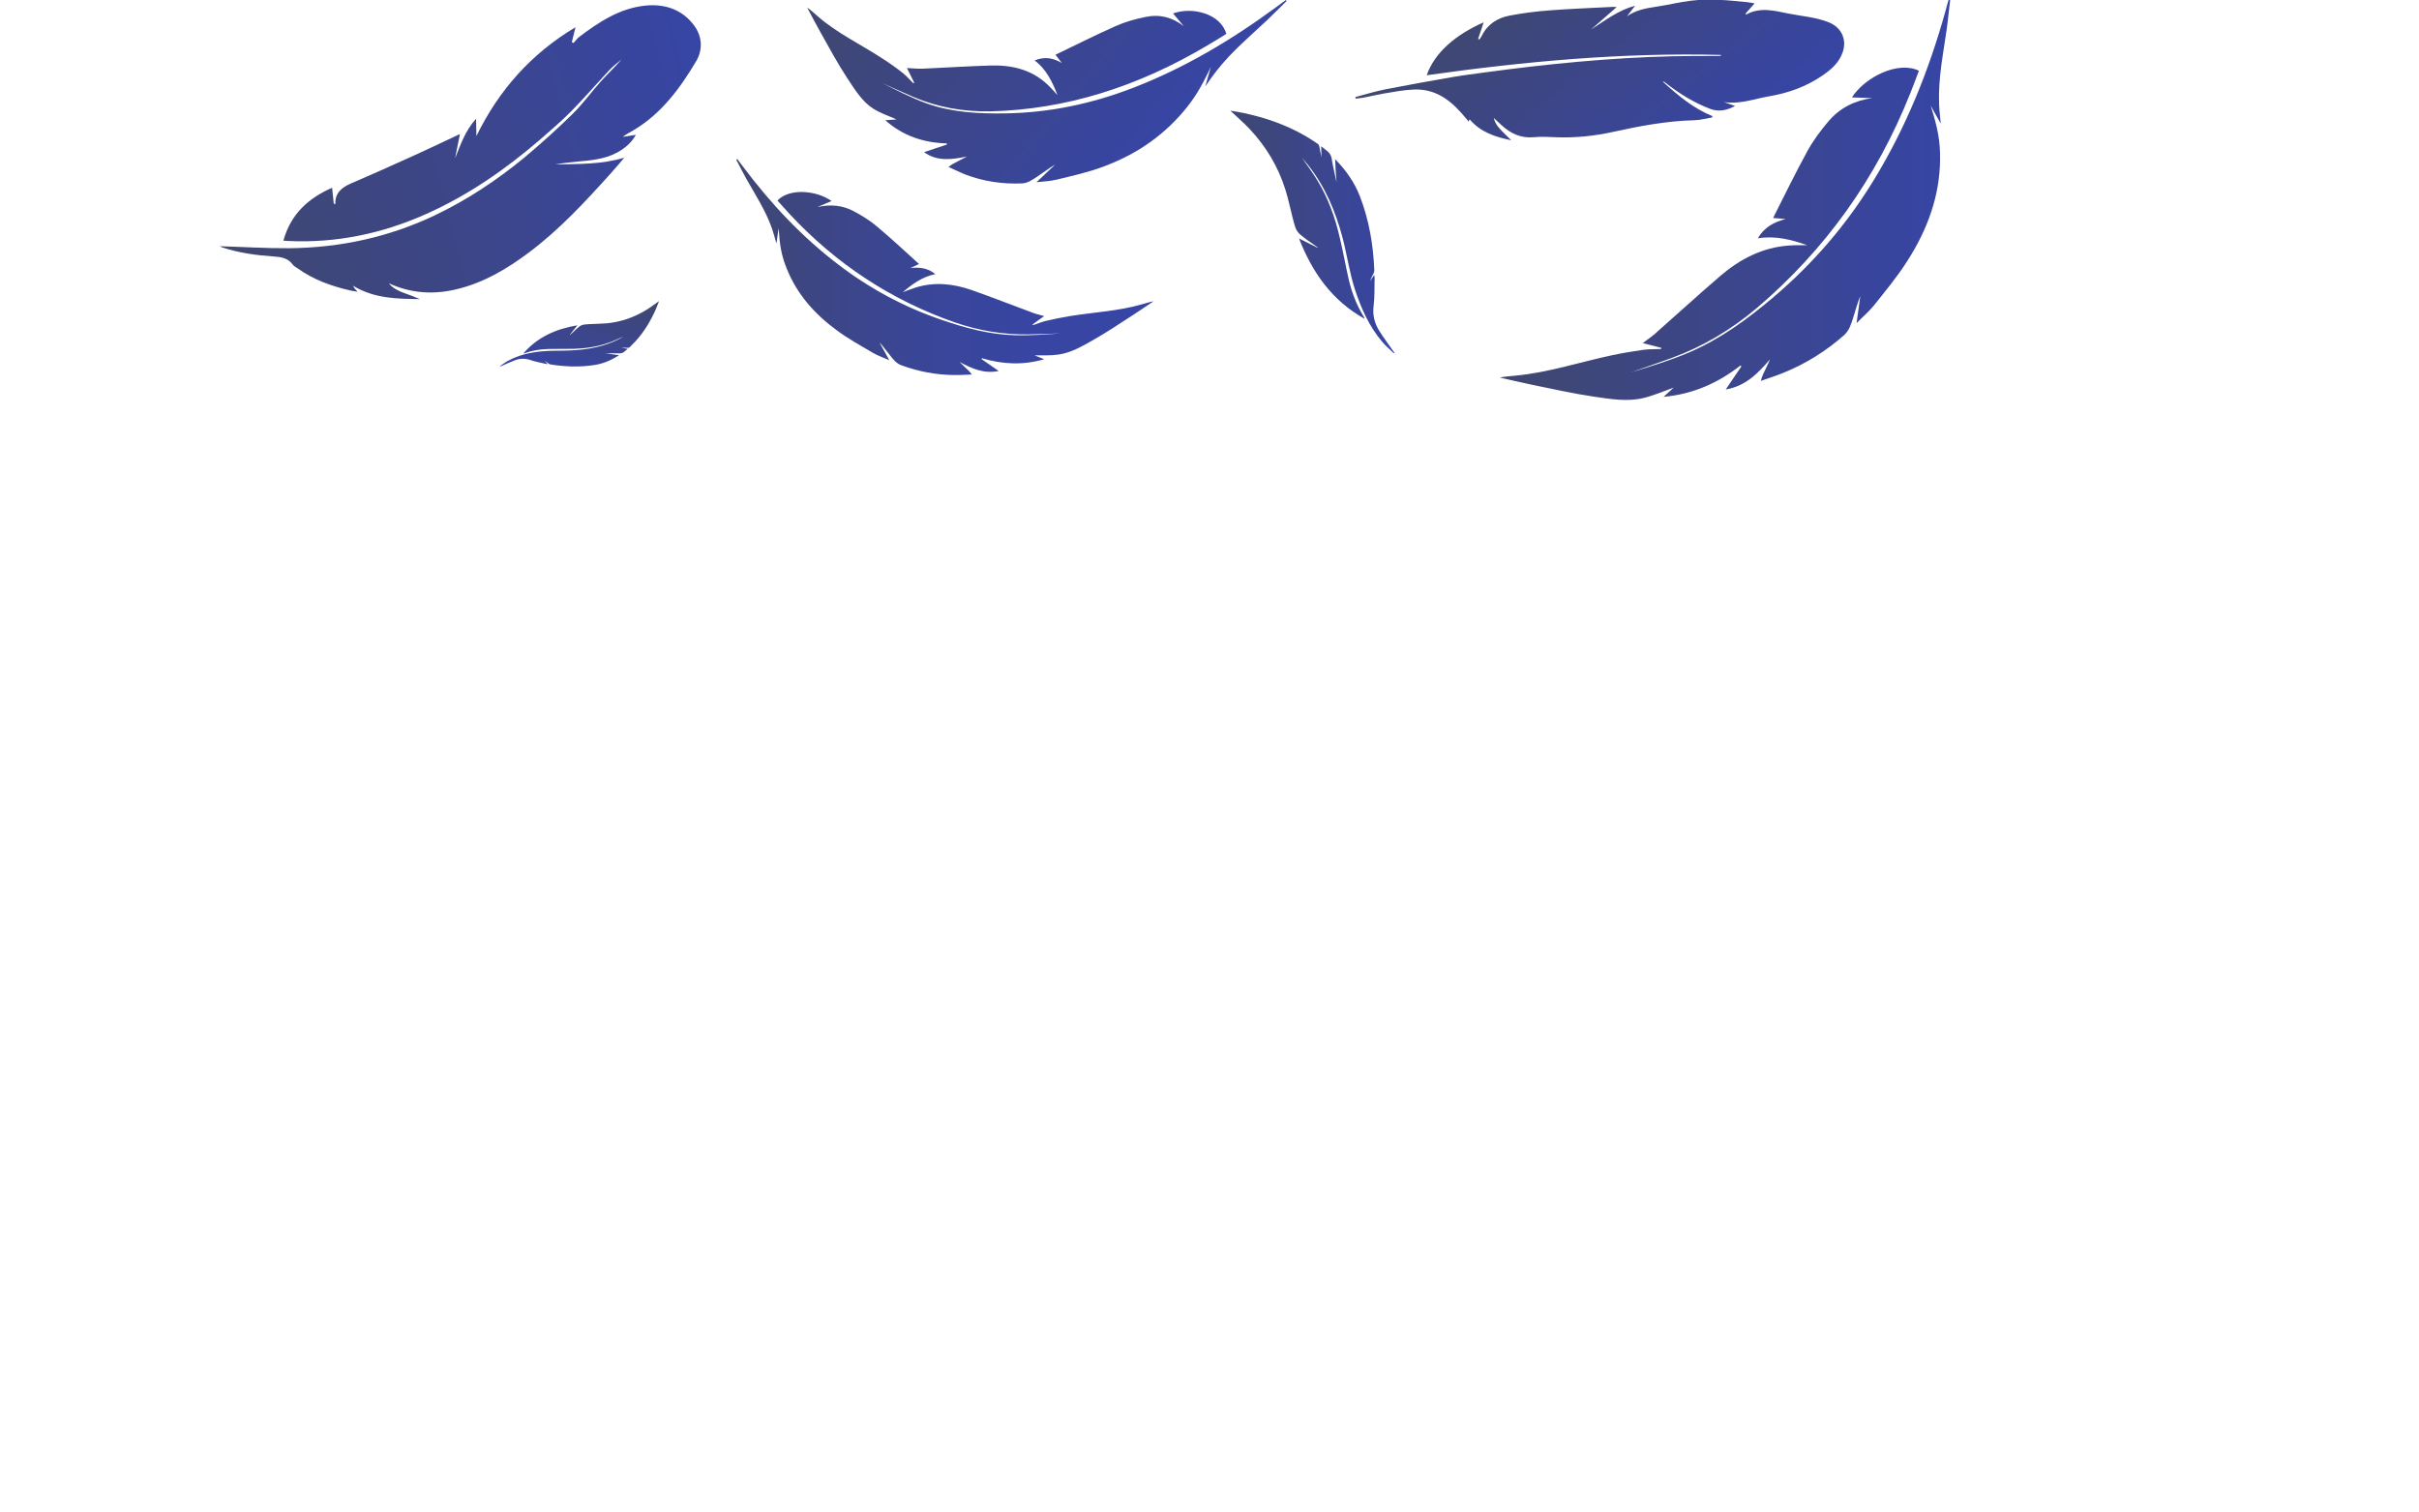
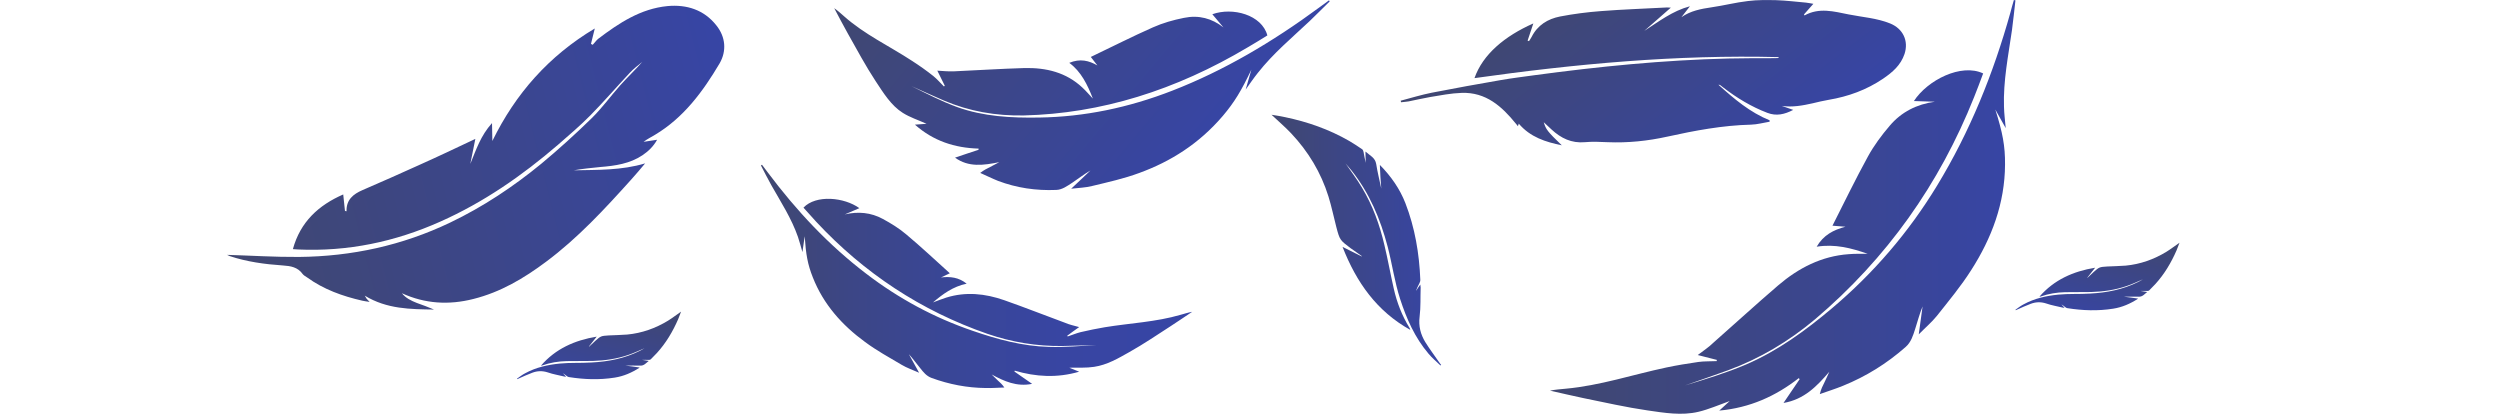
- <svg xmlns="http://www.w3.org/2000/svg" version="1.1" id="Layer_1" x="0px" y="0px" viewBox="0 0 1440 900" style="enable-background:new 0 0 1440 900;" xml:space="preserve">
+ <svg xmlns="http://www.w3.org/2000/svg" version="1.1" id="Layer_1" x="0px" y="0px" viewBox="0 0 1440 238.3" style="enable-background:new 0 0 1440 238.3;" xml:space="preserve">
  <style type="text/css">
	.st0{fill:url(#SVGID_1_);}
	.st1{fill:url(#SVGID_2_);}
	.st2{fill:url(#SVGID_3_);}
	.st3{fill:url(#SVGID_4_);}
	.st4{fill:url(#SVGID_5_);}
	.st5{fill:url(#SVGID_6_);}
	.st6{fill:url(#SVGID_7_);}
+ 	.st7{fill:url(#SVGID_8_);}
</style>
  <g id="Layer_2">
</g>
-   <linearGradient id="SVGID_1_" gradientUnits="userSpaceOnUse" x1="120.348" y1="105.608" x2="427.927" y2="105.608" gradientTransform="matrix(0.9692 -0.2462 0.2462 0.9692 -13.9648 65.5844)">
+   <linearGradient id="SVGID_1_" gradientUnits="userSpaceOnUse" x1="120.348" y1="105.808" x2="427.927" y2="105.808" gradientTransform="matrix(0.9692 -0.2462 0.2462 0.9692 -14.014 65.5905)">
    <stop offset="0" style="stop-color:#404770" />
    <stop offset="1" style="stop-color:#3745A5" />
  </linearGradient>
-   <path class="st0" d="M130.8,146.6c13.7,0.4,27.5,1.3,41.4,1.2c30.4-0.3,59.5-6.6,87.1-19.8c19-9.1,36.3-20.6,52.5-33.9  c10-8.3,19.7-17.1,29.1-26.3c5.9-5.8,10.8-12.6,16.3-18.8c4.1-4.6,8.7-8.9,12.8-13.6c-2.5,2.1-5.1,4-7.3,6.4  c-7.6,8.1-14.8,16.5-22.6,24.4c-5.9,6-12.3,11.4-18.7,17c-20.7,17.8-42.9,33.2-67.9,44.3c-26,11.6-53.2,17.3-81.8,16  c-0.8,0-1.8-0.1-3-0.2c4.3-15.7,14.8-25.3,29-31.5c0.3,3.2,0.7,6.4,1,9.5c0.3,0.1,0.5,0.1,0.9,0.2c-0.2-6.7,3.9-9.9,9.2-12.2  c10.8-4.7,21.6-9.4,32.3-14.3c11-4.9,21.9-10.1,32.7-15.2c-0.9,4.5-1.9,9.5-2.9,14.4c3.3-8,5.9-16.2,12.5-23.5  c0.1,4,0.1,7.1,0.2,10.3c13.3-27.2,32.5-49,59-64.8c-0.8,3.3-1.5,6.1-2.2,8.9c0.4,0.2,0.7,0.3,1,0.5c1.1-1.1,1.9-2.4,3.1-3.4  c12-9.1,24.5-17.4,40-18.9c11-1,21,2.1,28.1,11.1c5.4,6.7,6,14.8,1.9,21.9c-9.6,16.2-20.7,31.3-37.3,41.2c-2.1,1.3-4.3,2.3-6.5,4  c2.5-0.4,5-0.8,7.8-1.2c-2.1,3.8-5,6.6-8.4,8.9c-7.3,4.9-15.7,6.1-24.3,6.8c-5.1,0.5-10.2,1-15.3,1.9c13.7-0.3,27.5,0.1,41.1-4  c-2.6,3.1-5.2,6.2-8,9.3c-15.2,16.9-30.7,33.7-49.1,47.4c-12.7,9.5-26.2,17.5-41.8,21.4c-14.1,3.6-27.9,2.8-41.2-3.3  c2.2,2.8,5.3,4.3,8.6,5.6c3.3,1.2,6.7,2.4,9.9,3.8c-13.5-0.2-27.1-0.2-39.9-8c0.6,0.9,0.8,1.4,1.1,1.8c0.4,0.5,0.8,0.9,1.7,1.8  c-1.8-0.3-3-0.4-4.2-0.7c-11.4-2.6-22.3-6.5-31.8-13.4c-0.9-0.6-2-1.2-2.6-2c-2.8-3.9-6.8-4.6-11.4-4.9c-10.4-0.7-20.7-2.1-30.6-5.4  C131.8,147.1,131.1,146.8,130.8,146.6z" />
-   <linearGradient id="SVGID_2_" gradientUnits="userSpaceOnUse" x1="438.3" y1="159.01" x2="686.7" y2="159.01">
+   <path class="st0" d="M130.8,146.8c13.7,0.4,27.5,1.3,41.4,1.2c30.4-0.3,59.5-6.6,87.1-19.8c19-9.1,36.3-20.6,52.5-33.9  c10-8.3,19.7-17.1,29.1-26.3c5.9-5.8,10.8-12.6,16.3-18.8c4.1-4.6,8.7-8.9,12.8-13.6c-2.5,2.1-5.1,4-7.3,6.4  c-7.6,8.1-14.8,16.5-22.6,24.4c-5.9,6-12.3,11.4-18.7,17c-20.7,17.8-42.9,33.2-67.9,44.3c-26,11.6-53.2,17.3-81.8,16  c-0.8,0-1.8-0.1-3-0.2c4.3-15.7,14.8-25.3,29-31.5c0.3,3.2,0.7,6.4,1,9.5c0.3,0.1,0.5,0.1,0.9,0.2c-0.2-6.7,3.9-9.9,9.2-12.2  c10.8-4.7,21.6-9.4,32.3-14.3c11-4.9,21.9-10.1,32.7-15.2c-0.9,4.5-1.9,9.5-2.9,14.4c3.3-8,5.9-16.2,12.5-23.5  c0.1,4,0.1,7.1,0.2,10.3c13.3-27.2,32.5-49,59-64.8c-0.8,3.3-1.5,6.1-2.2,8.9c0.4,0.2,0.7,0.3,1,0.5c1.1-1.1,1.9-2.4,3.1-3.4  c12-9.1,24.5-17.4,40-18.9c11-1,21,2.1,28.1,11.1c5.4,6.7,6,14.8,1.9,21.9c-9.6,16.2-20.7,31.3-37.3,41.2c-2.1,1.3-4.3,2.3-6.5,4  c2.5-0.4,5-0.8,7.8-1.2c-2.1,3.8-5,6.6-8.4,8.9c-7.3,4.9-15.7,6.1-24.3,6.8c-5.1,0.5-10.2,1-15.3,1.9c13.7-0.3,27.5,0.1,41.1-4  c-2.6,3.1-5.2,6.2-8,9.3c-15.2,16.9-30.7,33.7-49.1,47.4c-12.7,9.5-26.2,17.5-41.8,21.4c-14.1,3.6-27.9,2.8-41.2-3.3  c2.2,2.8,5.3,4.3,8.6,5.6c3.3,1.2,6.7,2.4,9.9,3.8c-13.5-0.2-27.1-0.2-39.9-8c0.6,0.9,0.8,1.4,1.1,1.8c0.4,0.5,0.8,0.9,1.7,1.8  c-1.8-0.3-3-0.4-4.2-0.7c-11.4-2.6-22.3-6.5-31.8-13.4c-0.9-0.6-2-1.2-2.6-2c-2.8-3.9-6.8-4.6-11.4-4.9c-10.4-0.7-20.7-2.1-30.6-5.4  C131.8,147.3,131.1,147,130.8,146.8z" />
+   <linearGradient id="SVGID_2_" gradientUnits="userSpaceOnUse" x1="438.3" y1="159.21" x2="686.7" y2="159.21">
    <stop offset="0" style="stop-color:#404770" />
    <stop offset="0.207" style="stop-color:#3C4686" />
    <stop offset="0.442" style="stop-color:#394697" />
    <stop offset="0.696" style="stop-color:#3845A2" />
    <stop offset="1" style="stop-color:#3745A5" />
  </linearGradient>
-   <path class="st1" d="M621.6,188.2c-2.4,1.7-4.7,3.3-6.9,5c0.1,0.1,0.2,0.3,0.3,0.4c2.5-0.8,5-1.9,7.5-2.5c4.6-1.1,9.2-2,13.8-2.8  c14.6-2.4,29.5-3,43.8-7.2c2.2-0.6,4.3-1.3,6.6-1.7c-4.1,2.7-8.1,5.5-12.3,8.2c-7.9,5.1-15.7,10.4-23.9,15  c-6.4,3.6-12.8,7.4-20.3,8.5c-4.5,0.7-9.2,0.4-14.3,0.5c2,0.8,3.6,1.4,5.7,2.3c-12.7,3.7-24.9,3-37.1-0.6c-0.1,0.2-0.1,0.3-0.2,0.5  c3.3,2.3,6.6,4.6,10.2,7.1c-8.9,1.8-16.1-1.5-23.3-5.4c1.2,1.2,2.4,2.4,3.6,3.5c1.2,1.1,2.5,2.2,3.7,4c-3.6,0.1-7.1,0.4-10.7,0.3  c-10.7-0.1-21.1-2.1-31.2-5.8c-3-1.1-4.8-3.4-6.6-5.7c-2.2-2.6-4.1-5.4-6.5-8c1.9,3.4,3.8,6.8,5.9,10.7c-3.6-1.6-7.1-2.8-10.1-4.6  c-7.1-4.2-14.4-8.2-21-13.1c-13.3-9.7-24-21.7-30.1-37.2c-3-7.5-4-13.3-4.7-23.7c-0.4,2.9-0.8,5.8-1.3,9.1c-0.9-3.2-1.7-6.1-2.6-8.8  c-3.7-10.6-9.8-20-15.3-29.7c-2.1-3.7-4-7.6-6-11.4c0.2-0.1,0.4-0.2,0.6-0.4c1.1,1.5,2.3,3,3.4,4.5c16.4,21.9,34.9,41.7,56.7,58.3  c18.7,14.3,39.1,25.3,61.4,32.9c14.2,4.9,28.6,8.8,43.7,9.2c9.2,0.3,18.4-0.5,27.5-1.1c-6.5,0.2-13.1,0.5-19.6,0.6  c-14.8,0.2-29.2-2.2-43.2-7c-38.3-13.3-71.1-35-98.7-64.6c-2.5-2.7-4.9-5.4-7.3-8.1c7.2-7.6,23.5-6,32.2,0.3  c-2.9,1.2-5.6,2.4-8.4,3.6c7.7-1.8,15.1-1.1,21.9,2.6c4.8,2.6,9.5,5.5,13.6,9c8.6,7.2,16.8,14.9,25,22.3c-1.7,0.8-3.4,1.6-5.1,2.4  c5.3-0.6,10.2-0.1,14.8,3.6c-7.8,1.6-13.8,6-19.4,10.8c2.5-0.9,5.1-2,7.7-2.8c11.3-3.5,22.4-2.3,33.3,1.5c11.7,4.1,23.3,8.7,35,13  C615.9,186.8,618.7,187.4,621.6,188.2z" />
-   <linearGradient id="SVGID_3_" gradientUnits="userSpaceOnUse" x1="732.4" y1="138.1" x2="830.1" y2="138.1">
+   <path class="st1" d="M621.6,188.4c-2.4,1.7-4.7,3.3-6.9,5c0.1,0.1,0.2,0.3,0.3,0.4c2.5-0.8,5-1.9,7.5-2.5c4.6-1.1,9.2-2,13.8-2.8  c14.6-2.4,29.5-3,43.8-7.2c2.2-0.6,4.3-1.3,6.6-1.7c-4.1,2.7-8.1,5.5-12.3,8.2c-7.9,5.1-15.7,10.4-23.9,15  c-6.4,3.6-12.8,7.4-20.3,8.5c-4.5,0.7-9.2,0.4-14.3,0.5c2,0.8,3.6,1.4,5.7,2.3c-12.7,3.7-24.9,3-37.1-0.6c-0.1,0.2-0.1,0.3-0.2,0.5  c3.3,2.3,6.6,4.6,10.2,7.1c-8.9,1.8-16.1-1.5-23.3-5.4c1.2,1.2,2.4,2.4,3.6,3.5c1.2,1.1,2.5,2.2,3.7,4c-3.6,0.1-7.1,0.4-10.7,0.3  c-10.7-0.1-21.1-2.1-31.2-5.8c-3-1.1-4.8-3.4-6.6-5.7c-2.2-2.6-4.1-5.4-6.5-8c1.9,3.4,3.8,6.8,5.9,10.7c-3.6-1.6-7.1-2.8-10.1-4.6  c-7.1-4.2-14.4-8.2-21-13.1c-13.3-9.7-24-21.7-30.1-37.2c-3-7.5-4-13.3-4.7-23.7c-0.4,2.9-0.8,5.8-1.3,9.1c-0.9-3.2-1.7-6.1-2.6-8.8  c-3.7-10.6-9.8-20-15.3-29.7c-2.1-3.7-4-7.6-6-11.4c0.2-0.1,0.4-0.2,0.6-0.4c1.1,1.5,2.3,3,3.4,4.5c16.4,21.9,34.9,41.7,56.7,58.3  c18.7,14.3,39.1,25.3,61.4,32.9c14.2,4.9,28.6,8.8,43.7,9.2c9.2,0.3,18.4-0.5,27.5-1.1c-6.5,0.2-13.1,0.5-19.6,0.6  c-14.8,0.2-29.2-2.2-43.2-7c-38.3-13.3-71.1-35-98.7-64.6c-2.5-2.7-4.9-5.4-7.3-8.1c7.2-7.6,23.5-6,32.2,0.3  c-2.9,1.2-5.6,2.4-8.4,3.6c7.7-1.8,15.1-1.1,21.9,2.6c4.8,2.6,9.5,5.5,13.6,9c8.6,7.2,16.8,14.9,25,22.3c-1.7,0.8-3.4,1.6-5.1,2.4  c5.3-0.6,10.2-0.1,14.8,3.6c-7.8,1.6-13.8,6-19.4,10.8c2.5-0.9,5.1-2,7.7-2.8c11.3-3.5,22.4-2.3,33.3,1.5c11.7,4.1,23.3,8.7,35,13  C615.9,187,618.7,187.6,621.6,188.4z" />
+   <linearGradient id="SVGID_3_" gradientUnits="userSpaceOnUse" x1="732.4" y1="138.3" x2="830.1" y2="138.3">
    <stop offset="0" style="stop-color:#404770" />
    <stop offset="1" style="stop-color:#3745A5" />
  </linearGradient>
-   <path class="st2" d="M794.8,94.8c6.5,6.6,11.5,13.8,14.7,22c5.5,14.2,8,29,8.6,44.1c0.1,1.5-1.1,3-1.7,4.5c-0.2,0.6-0.6,1.2-0.7,1.9  c0.3-0.5,0.7-1.1,1-1.6c0.4-0.6,0.8-1.1,1.4-2c0.1,0.8,0.2,1.3,0.2,1.7c-0.2,5.6,0.1,11.2-0.6,16.8c-0.7,5.5,0.6,10.3,3.3,14.7  c2.6,4.2,5.6,8.1,8.4,12.2c0.2,0.3,0.5,0.6,0.7,0.9c-0.1,0.1-0.2,0.2-0.4,0.3c-2.3-2.2-4.8-4.3-6.9-6.8c-7.8-9.2-12.6-20-16.3-31.4  c-3.2-9.9-4.6-20.2-7.2-30.2c-4.2-16-10.5-30.9-20.9-44c-1.3-1.6-2.7-3.2-3.4-4c2.8,4.1,6.5,8.9,9.5,14c6.2,10.3,10.2,21.4,12.9,33  c2,8.3,3.5,16.8,5.4,25.1c1.8,8.1,4.8,15.7,9.1,22.7c0.2,0.3,0.4,0.7,0.4,1.1c-19.2-10.7-31-27.3-39-47.8c3.9,1.9,7.4,3.7,11,5.5  c0-0.1,0.1-0.1,0.1-0.2c-1.9-1.4-3.9-2.8-5.8-4.1c-0.2-0.1-0.4-0.3-0.6-0.4c-6.2-4.7-6.3-4.7-8.3-12.3c-1.5-5.8-2.7-11.7-4.5-17.5  c-4.3-13.8-11.6-25.9-21.5-36.4c-3.6-3.8-7.5-7.1-11.3-10.7c2.5,0.4,5.2,0.8,7.9,1.4c12.9,2.7,25.2,7,36.7,13.6  c2.6,1.5,5,3.1,7.5,4.8c0.5,0.3,0.8,1,0.9,1.6c0.4,2.1,0.7,4.2,1.3,6.3c-0.1-2-0.2-4-0.2-6.5c2.6,2.3,5.6,3.5,6.2,7.2  c0.7,4.6,1.9,9.2,2.9,14.1C795.2,104,795,99.5,794.8,94.8z" />
-   <linearGradient id="SVGID_4_" gradientUnits="userSpaceOnUse" x1="892.802" y1="118.965" x2="1160.902" y2="118.965">
+   <path class="st2" d="M794.8,95c6.5,6.6,11.5,13.8,14.7,22c5.5,14.2,8,29,8.6,44.1c0.1,1.5-1.1,3-1.7,4.5c-0.2,0.6-0.6,1.2-0.7,1.9  c0.3-0.5,0.7-1.1,1-1.6c0.4-0.6,0.8-1.1,1.4-2c0.1,0.8,0.2,1.3,0.2,1.7c-0.2,5.6,0.1,11.2-0.6,16.8c-0.7,5.5,0.6,10.3,3.3,14.7  c2.6,4.2,5.6,8.1,8.4,12.2c0.2,0.3,0.5,0.6,0.7,0.9c-0.1,0.1-0.2,0.2-0.4,0.3c-2.3-2.2-4.8-4.3-6.9-6.8c-7.8-9.2-12.6-20-16.3-31.4  c-3.2-9.9-4.6-20.2-7.2-30.2c-4.2-16-10.5-30.9-20.9-44c-1.3-1.6-2.7-3.2-3.4-4c2.8,4.1,6.5,8.9,9.5,14c6.2,10.3,10.2,21.4,12.9,33  c2,8.3,3.5,16.8,5.4,25.1c1.8,8.1,4.8,15.7,9.1,22.7c0.2,0.3,0.4,0.7,0.4,1.1c-19.2-10.7-31-27.3-39-47.8c3.9,1.9,7.4,3.7,11,5.5  c0-0.1,0.1-0.1,0.1-0.2c-1.9-1.4-3.9-2.8-5.8-4.1c-0.2-0.1-0.4-0.3-0.6-0.4c-6.2-4.7-6.3-4.7-8.3-12.3c-1.5-5.8-2.7-11.7-4.5-17.5  c-4.3-13.8-11.6-25.9-21.5-36.4c-3.6-3.8-7.5-7.1-11.3-10.7c2.5,0.4,5.2,0.8,7.9,1.4c12.9,2.7,25.2,7,36.7,13.6  c2.6,1.5,5,3.1,7.5,4.8c0.5,0.3,0.8,1,0.9,1.6c0.4,2.1,0.7,4.2,1.3,6.3c-0.1-2-0.2-4-0.2-6.5c2.6,2.3,5.6,3.5,6.2,7.2  c0.7,4.6,1.9,9.2,2.9,14.1C795.2,104.2,795,99.7,794.8,95z" />
+   <linearGradient id="SVGID_4_" gradientUnits="userSpaceOnUse" x1="892.802" y1="119.165" x2="1160.902" y2="119.165">
    <stop offset="0" style="stop-color:#404770" />
    <stop offset="1" style="stop-color:#3745A5" />
  </linearGradient>
-   <path class="st3" d="M977.9,204.3c3.8,1,7.4,1.9,11,2.8c0,0.2-0.1,0.5-0.1,0.7c-3.5,0.2-7.1,0-10.6,0.5c-6.2,0.9-12.4,1.9-18.5,3.2  c-19.3,4.1-38.1,10.4-57.9,12.2c-3,0.3-6,0.5-9,1.1c6.4,1.4,12.8,3,19.2,4.3c12.3,2.5,24.6,5.3,37,7.1c9.7,1.4,19.6,3.1,29.3,0.8  c5.9-1.4,11.6-3.9,18-6.2c-2.1,1.9-3.8,3.5-6,5.5c17.6-1.6,32.5-8.3,45.8-18.7c0.2,0.2,0.3,0.4,0.5,0.6c-3,4.4-6,8.8-9.3,13.7  c11.9-2,19.3-9.7,26.4-18c-0.9,2-1.8,4.1-2.8,6.1s-2,3.9-2.7,6.8c4.5-1.6,9-3,13.4-4.8c13.3-5.4,25.2-12.8,36-22.3  c3.2-2.8,4.3-6.6,5.5-10.3c1.4-4.3,2.5-8.7,4.3-13.1c-0.7,5.2-1.4,10.3-2.2,16.1c3.7-3.8,7.4-6.9,10.4-10.6  c6.8-8.6,13.9-17.1,19.8-26.4c11.8-18.4,19.4-38.5,19.5-60.8c0.1-10.7-1.4-18.5-5.6-31.7c1.9,3.4,3.8,6.8,6,10.7  c-0.4-4.4-0.9-8.3-1-12.2c-0.5-15,2.5-29.6,4.6-44.3c0.8-5.7,1.3-11.4,2-17.1c-0.3-0.1-0.6-0.1-0.9-0.2c-0.7,2.4-1.4,4.8-2,7.2  c-9.8,35.1-23.3,68.6-42.3,99.8c-16.3,26.8-36.4,50.2-60.4,70.5c-15.3,12.9-31.4,24.7-49.9,32.6c-11.3,4.8-23,8.3-34.8,11.9  c8.2-2.9,16.5-5.7,24.7-8.7c18.5-6.8,35.2-16.8,50.3-29.5c41.2-35,71.5-77.7,91.5-127.9c1.8-4.5,3.5-9,5.2-13.6  c-12.6-6-32,3.8-39.9,15.9c4.1,0.1,8.1,0.3,12.1,0.4c-10.4,1.4-19.3,5.9-26,13.8c-4.7,5.5-9.1,11.4-12.6,17.8  c-7.2,13.1-13.7,26.6-20.4,39.8c2.4,0.2,5,0.4,7.5,0.6c-6.9,1.8-12.7,4.8-16.6,11.5c10.5-1.7,20,0.8,29.4,4.1  c-3.6,0-7.3-0.1-10.9,0.2c-15.7,1.1-29,8-40.7,18c-12.6,10.8-24.8,22-37.3,33C984.3,199.8,981,201.9,977.9,204.3z" />
-   <linearGradient id="SVGID_5_" gradientUnits="userSpaceOnUse" x1="432.934" y1="630.617" x2="661.869" y2="630.617" gradientTransform="matrix(0.6438 0.703 -0.7207 0.8608 721.2214 -920.2744)">
+   <path class="st3" d="M977.9,204.5c3.8,1,7.4,1.9,11,2.8c0,0.2-0.1,0.5-0.1,0.7c-3.5,0.2-7.1,0-10.6,0.5c-6.2,0.9-12.4,1.9-18.5,3.2  c-19.3,4.1-38.1,10.4-57.9,12.2c-3,0.3-6,0.5-9,1.1c6.4,1.4,12.8,3,19.2,4.3c12.3,2.5,24.6,5.3,37,7.1c9.7,1.4,19.6,3.1,29.3,0.8  c5.9-1.4,11.6-3.9,18-6.2c-2.1,1.9-3.8,3.5-6,5.5c17.6-1.6,32.5-8.3,45.8-18.7c0.2,0.2,0.3,0.4,0.5,0.6c-3,4.4-6,8.8-9.3,13.7  c11.9-2,19.3-9.7,26.4-18c-0.9,2-1.8,4.1-2.8,6.1s-2,3.9-2.7,6.8c4.5-1.6,9-3,13.4-4.8c13.3-5.4,25.2-12.8,36-22.3  c3.2-2.8,4.3-6.6,5.5-10.3c1.4-4.3,2.5-8.7,4.3-13.1c-0.7,5.2-1.4,10.3-2.2,16.1c3.7-3.8,7.4-6.9,10.4-10.6  c6.8-8.6,13.9-17.1,19.8-26.4c11.8-18.4,19.4-38.5,19.5-60.8c0.1-10.7-1.4-18.5-5.6-31.7c1.9,3.4,3.8,6.8,6,10.7  c-0.4-4.4-0.9-8.3-1-12.2c-0.5-15,2.5-29.6,4.6-44.3c0.8-5.7,1.3-11.4,2-17.1c-0.3-0.1-0.6-0.1-0.9-0.2c-0.7,2.4-1.4,4.8-2,7.2  c-9.8,35.1-23.3,68.6-42.3,99.8c-16.3,26.8-36.4,50.2-60.4,70.5c-15.3,12.9-31.4,24.7-49.9,32.6c-11.3,4.8-23,8.3-34.8,11.9  c8.2-2.9,16.5-5.7,24.7-8.7c18.5-6.8,35.2-16.8,50.3-29.5c41.2-35,71.5-77.7,91.5-127.9c1.8-4.5,3.5-9,5.2-13.6  c-12.6-6-32,3.8-39.9,15.9c4.1,0.1,8.1,0.3,12.1,0.4c-10.4,1.4-19.3,5.9-26,13.8c-4.7,5.5-9.1,11.4-12.6,17.8  c-7.2,13.1-13.7,26.6-20.4,39.8c2.4,0.2,5,0.4,7.5,0.6c-6.9,1.8-12.7,4.8-16.6,11.5c10.5-1.7,20,0.8,29.4,4.1  c-3.6,0-7.3-0.1-10.9,0.2c-15.7,1.1-29,8-40.7,18c-12.6,10.8-24.8,22-37.3,33C984.3,200,981,202.1,977.9,204.5z" />
+   <linearGradient id="SVGID_5_" gradientUnits="userSpaceOnUse" x1="432.934" y1="630.817" x2="661.869" y2="630.817" gradientTransform="matrix(0.6438 0.703 -0.7207 0.8608 721.3655 -920.2466)">
    <stop offset="0" style="stop-color:#404770" />
    <stop offset="1" style="stop-color:#3745A5" />
  </linearGradient>
-   <path class="st4" d="M539.9,40.5c1.5,3,2.9,5.8,4.3,8.7c-0.2,0.1-0.3,0.3-0.5,0.4c-2-2-3.9-4.2-6.1-6c-3.9-3.1-8-6-12.2-8.7  c-13.1-8.6-27.4-15.2-39.3-25.8c-1.8-1.6-3.6-3.2-5.6-4.6c2.6,4.9,5.2,9.9,7.9,14.7c5.2,9.2,10.2,18.6,16,27.4  c4.5,6.8,8.9,14,15.6,18.2c4.1,2.6,8.8,4.1,13.7,6.3c-2.4,0.2-4.2,0.3-6.7,0.5c10.6,9.4,22.9,13.4,36.7,13.8c0,0.2-0.1,0.5-0.1,0.7  c-4.4,1.4-8.7,2.9-13.5,4.5c7.8,5.7,16.5,4.4,25.5,2.6c-1.8,0.9-3.5,1.9-5.3,2.8s-3.5,1.7-5.7,3.4c3.4,1.5,6.8,3.2,10.3,4.6  c10.6,4,21.8,5.7,33.5,5.2c3.4-0.1,6.4-2.3,9.3-4.2c3.4-2.3,6.8-4.9,10.4-7c-3.5,3.4-7.1,6.7-11.1,10.5c4.4-0.5,8.3-0.6,12.2-1.6  c9.1-2.2,18.2-4.2,27.1-7.5c17.8-6.5,34.3-16.7,48.1-32.9c6.6-7.8,10.6-14.4,16.4-26.6c-1.1,3.7-2.1,7.3-3.3,11.5  c2.5-3.5,4.6-6.6,7-9.6c8.9-11.3,19.6-20.2,29.8-29.8c3.9-3.7,7.7-7.6,11.6-11.4c-0.1-0.2-0.2-0.4-0.4-0.6c-1.9,1.4-3.7,2.7-5.6,4.1  c-27,19.9-55,36.4-84.6,47.9c-25.4,9.9-50.9,15.1-76.5,15.5c-16.4,0.3-32.4-0.6-47.4-6c-9.1-3.3-17.7-7.8-26.4-12.1  c6.3,2.8,12.6,5.7,18.9,8.4c14.4,6.1,29.7,8.8,45.8,8.5C634.1,65.2,677,51.9,718.8,27c3.8-2.2,7.5-4.5,11.2-6.8  C726.8,8.3,710,3.8,698.3,8c2.2,2.6,4.3,5.1,6.4,7.6c-6.6-5.2-14.2-7.3-22.8-5.5c-6,1.2-12.1,2.9-17.9,5.5  c-12,5.3-23.9,11.4-35.7,17c1.2,1.6,2.5,3.3,3.8,4.9c-4.9-2.8-9.9-4.1-16.2-1.5c6.8,5,10.5,12.6,13.6,20.6c-2-2.1-3.9-4.4-6.1-6.4  c-9.3-8.7-20.8-11.5-33.4-11.2c-13.6,0.4-27.2,1.3-40.8,1.9C546.2,41,543.1,40.7,539.9,40.5z" />
-   <linearGradient id="SVGID_6_" gradientUnits="userSpaceOnUse" x1="723.843" y1="455.694" x2="883.608" y2="455.694" gradientTransform="matrix(0.6107 0.7919 -0.7919 0.6107 825.4729 -870.7134)">
+   <path class="st4" d="M539.9,40.7c1.5,3,2.9,5.8,4.3,8.7c-0.2,0.1-0.3,0.3-0.5,0.4c-2-2-3.9-4.2-6.1-6c-3.9-3.1-8-6-12.2-8.7  c-13.1-8.6-27.4-15.2-39.3-25.8c-1.8-1.6-3.6-3.2-5.6-4.6c2.6,4.9,5.2,9.9,7.9,14.7c5.2,9.2,10.2,18.6,16,27.4  c4.5,6.8,8.9,14,15.6,18.2c4.1,2.6,8.8,4.1,13.7,6.3c-2.4,0.2-4.2,0.3-6.7,0.5c10.6,9.4,22.9,13.4,36.7,13.8c0,0.2-0.1,0.5-0.1,0.7  c-4.4,1.4-8.7,2.9-13.5,4.5c7.8,5.7,16.5,4.4,25.5,2.6c-1.8,0.9-3.5,1.9-5.3,2.8s-3.5,1.7-5.7,3.4c3.4,1.5,6.8,3.2,10.3,4.6  c10.6,4,21.8,5.7,33.5,5.2c3.4-0.1,6.4-2.3,9.3-4.2c3.4-2.3,6.8-4.9,10.4-7c-3.5,3.4-7.1,6.7-11.1,10.5c4.4-0.5,8.3-0.6,12.2-1.6  c9.1-2.2,18.2-4.2,27.1-7.5c17.8-6.5,34.3-16.7,48.1-32.9c6.6-7.8,10.6-14.4,16.4-26.6c-1.1,3.7-2.1,7.3-3.3,11.5  c2.5-3.5,4.6-6.6,7-9.6c8.9-11.3,19.6-20.2,29.8-29.8c3.9-3.7,7.7-7.6,11.6-11.4c-0.1-0.2-0.2-0.4-0.4-0.6c-1.9,1.4-3.7,2.7-5.6,4.1  c-27,19.9-55,36.4-84.6,47.9c-25.4,9.9-50.9,15.1-76.5,15.5c-16.4,0.3-32.4-0.6-47.4-6c-9.1-3.3-17.7-7.8-26.4-12.1  c6.3,2.8,12.6,5.7,18.9,8.4c14.4,6.1,29.7,8.8,45.8,8.5c44.4-1.1,87.3-14.4,129.1-39.3c3.8-2.2,7.5-4.5,11.2-6.8  C726.8,8.5,710,4,698.3,8.2c2.2,2.6,4.3,5.1,6.4,7.6c-6.6-5.2-14.2-7.3-22.8-5.5c-6,1.2-12.1,2.9-17.9,5.5  c-12,5.3-23.9,11.4-35.7,17c1.2,1.6,2.5,3.3,3.8,4.9c-4.9-2.8-9.9-4.1-16.2-1.5c6.8,5,10.5,12.6,13.6,20.6c-2-2.1-3.9-4.4-6.1-6.4  c-9.3-8.7-20.8-11.5-33.4-11.2c-13.6,0.4-27.2,1.3-40.8,1.9C546.2,41.2,543.1,40.9,539.9,40.7z" />
+   <linearGradient id="SVGID_6_" gradientUnits="userSpaceOnUse" x1="723.843" y1="455.894" x2="883.608" y2="455.894" gradientTransform="matrix(0.6107 0.7919 -0.7919 0.6107 825.6312 -870.6356)">
    <stop offset="0" style="stop-color:#404770" />
    <stop offset="1" style="stop-color:#3745A5" />
  </linearGradient>
-   <path class="st5" d="M1024.4,32.7c-58.7-1.5-117,3.9-175.1,12.1c4.8-13.7,17.4-24.2,33.9-31.5c-1.1,3.3-2.2,6.6-3.3,9.9  c0.3,0.1,0.5,0.2,0.8,0.3c0.5-0.8,1.1-1.6,1.5-2.4c3.4-6.8,9.3-10.4,16.4-11.8c7.8-1.5,15.6-2.5,23.5-3.1c12.6-1,25.3-1.4,38-2.1  c0.6,0,1.1,0.1,2.3,0.1c-5.4,4.7-10.3,9.1-15.3,13.4c8.4-5.4,16.2-11.5,26.3-14.2c-1.6,2.1-3.3,4.2-4.9,6.3  c5.3-3.7,11.3-4.8,17.4-5.7c7-1,13.9-2.8,20.9-3.6c5.4-0.7,10.9-0.6,16.3-0.5c5.7,0.2,11.4,0.9,17.1,1.4c1.4,0.1,2.8,0.5,4.3,0.7  c-1.9,2.2-3.7,4.2-5.4,6.1c0.1,0.2,0.2,0.4,0.3,0.6c8.4-4.7,16.9-2.3,25.4-0.6c8,1.6,16.2,2.1,23.9,5.2c7.4,3,10.8,10,8.3,17.6  c-2.2,6.5-6.9,10.5-12.3,14.2c-9.6,6.5-20.1,10.3-31.4,12.2c-3.1,0.5-6.2,1.3-9.2,2c-5.8,1.3-11.7,2.4-17.8,1.5  c2.1,0.7,4.2,1.5,6.6,2.3c-5,2.6-9.7,3.7-14.9,1.7c-9.2-3.5-17.6-8.6-25.4-14.6c-0.6-0.5-1.2-0.9-1.8-1.4c-0.1-0.1-0.3-0.1-1-0.2  c9.2,8.3,18.2,15.9,29.5,20.5c0,0.3,0,0.5,0,0.8c-3.6,0.6-7.1,1.6-10.7,1.7c-16.4,0.4-32.3,3.4-48.2,6.9  c-11.3,2.5-22.8,3.7-34.5,3.2c-4.3-0.2-8.7-0.4-13,0c-7.7,0.7-13.8-2.3-19.2-7.3c-1.4-1.3-2.8-2.6-4.5-4.2  c1.2,4.1,2.2,5.4,10.4,13.3c-9.3-1.9-18.2-4.7-24.8-12.5c-0.1,0.3-0.2,0.8-0.5,1.5c-0.4-0.5-0.7-1-1.1-1.4  c-8.1-10-17.3-18.3-31.3-17.8c-6.1,0.2-12.1,1.4-18.2,2.4c-4.1,0.7-8.2,1.7-12.3,2.5c-1.5,0.3-3,0.3-4.4,0.5  c-0.1-0.3-0.1-0.6-0.2-0.9c6-1.6,11.9-3.4,17.9-4.6c13.3-2.6,26.6-5,39.9-7.3c6.4-1.1,12.9-1.9,19.4-2.8c37-5,74.2-8.7,111.5-9.6  c8.9-0.2,17.9-0.2,26.8-0.2c0.8,0,1.6-0.1,2.4-0.1C1024.4,33.2,1024.4,33,1024.4,32.7z" />
-   <linearGradient id="SVGID_7_" gradientUnits="userSpaceOnUse" x1="1275.819" y1="1375.802" x2="1333.079" y2="1375.802" gradientTransform="matrix(-0.2033 0.9791 -0.9791 -0.2033 1957.307 -798.9594)">
+   <path class="st5" d="M1024.4,32.9c-58.7-1.5-117,3.9-175.1,12.1c4.8-13.7,17.4-24.2,33.9-31.5c-1.1,3.3-2.2,6.6-3.3,9.9  c0.3,0.1,0.5,0.2,0.8,0.3c0.5-0.8,1.1-1.6,1.5-2.4c3.4-6.8,9.3-10.4,16.4-11.8c7.8-1.5,15.6-2.5,23.5-3.1c12.6-1,25.3-1.4,38-2.1  c0.6,0,1.1,0.1,2.3,0.1c-5.4,4.7-10.3,9.1-15.3,13.4c8.4-5.4,16.2-11.5,26.3-14.2c-1.6,2.1-3.3,4.2-4.9,6.3  c5.3-3.7,11.3-4.8,17.4-5.7c7-1,13.9-2.8,20.9-3.6c5.4-0.7,10.9-0.6,16.3-0.5c5.7,0.2,11.4,0.9,17.1,1.4c1.4,0.1,2.8,0.5,4.3,0.7  c-1.9,2.2-3.7,4.2-5.4,6.1c0.1,0.2,0.2,0.4,0.3,0.6c8.4-4.7,16.9-2.3,25.4-0.6c8,1.6,16.2,2.1,23.9,5.2c7.4,3,10.8,10,8.3,17.6  c-2.2,6.5-6.9,10.5-12.3,14.2c-9.6,6.5-20.1,10.3-31.4,12.2c-3.1,0.5-6.2,1.3-9.2,2c-5.8,1.3-11.7,2.4-17.8,1.5  c2.1,0.7,4.2,1.5,6.6,2.3c-5,2.6-9.7,3.7-14.9,1.7c-9.2-3.5-17.6-8.6-25.4-14.6c-0.6-0.5-1.2-0.9-1.8-1.4c-0.1-0.1-0.3-0.1-1-0.2  c9.2,8.3,18.2,15.9,29.5,20.5c0,0.3,0,0.5,0,0.8c-3.6,0.6-7.1,1.6-10.7,1.7c-16.4,0.4-32.3,3.4-48.2,6.9  c-11.3,2.5-22.8,3.7-34.5,3.2c-4.3-0.2-8.7-0.4-13,0c-7.7,0.7-13.8-2.3-19.2-7.3c-1.4-1.3-2.8-2.6-4.5-4.2  c1.2,4.1,2.2,5.4,10.4,13.3c-9.3-1.9-18.2-4.7-24.8-12.5c-0.1,0.3-0.2,0.8-0.5,1.5c-0.4-0.5-0.7-1-1.1-1.4  c-8.1-10-17.3-18.3-31.3-17.8c-6.1,0.2-12.1,1.4-18.2,2.4c-4.1,0.7-8.2,1.7-12.3,2.5c-1.5,0.3-3,0.3-4.4,0.5  c-0.1-0.3-0.1-0.6-0.2-0.9c6-1.6,11.9-3.4,17.9-4.6c13.3-2.6,26.6-5,39.9-7.3c6.4-1.1,12.9-1.9,19.4-2.8c37-5,74.2-8.7,111.5-9.6  c8.9-0.2,17.9-0.2,26.8-0.2c0.8,0,1.6-0.1,2.4-0.1C1024.4,33.4,1024.4,33.2,1024.4,32.9z" />
+   <linearGradient id="SVGID_7_" gradientUnits="userSpaceOnUse" x1="1275.819" y1="1376.002" x2="1333.079" y2="1376.002" gradientTransform="matrix(-0.2033 0.9791 -0.9791 -0.2033 1957.503 -798.7188)">
    <stop offset="0" style="stop-color:#404770" />
    <stop offset="1" style="stop-color:#3745A5" />
  </linearGradient>
-   <path class="st6" d="M368.5,211.5c-4.6,3-9.3,5-14.4,5.8c-8.8,1.4-17.6,1.1-26.4-0.3c-0.9-0.1-1.6-1-2.4-1.5c-0.3-0.2-0.6-0.5-1-0.6  c0.3,0.3,0.5,0.5,0.8,0.8s0.6,0.6,1,1.1c-0.5-0.1-0.7-0.1-1-0.1c-3.2-0.8-6.5-1.3-9.6-2.4c-3.1-1-6-0.9-8.9,0.2  c-2.7,1-5.3,2.2-8,3.4c-0.2,0.1-0.4,0.2-0.6,0.3c-0.1-0.1-0.1-0.2-0.2-0.3c1.6-1.1,3.1-2.3,4.7-3.1c6.2-3.4,13-4.9,20-5.6  c6.1-0.6,12.1-0.2,18.2-0.6c9.7-0.5,19-2.3,27.8-6.7c1.1-0.5,2.1-1.2,2.7-1.5c-2.7,1.1-5.9,2.7-9.2,3.8c-6.6,2.3-13.5,3.3-20.5,3.5  c-5,0.1-10,0-15.1,0.1c-4.8,0.1-9.6,0.9-14.1,2.5c-0.2,0.1-0.4,0.1-0.7,0.1c8.4-9.7,19.4-14.6,32.1-16.7c-1.6,2-3,3.8-4.5,5.7  l0.1,0.1c1-1,2-1.9,3.1-2.9c0.1-0.1,0.2-0.2,0.3-0.3c3.4-3,3.4-3,8-3.3c3.5-0.2,7.1-0.2,10.6-0.5c8.4-0.8,16.3-3.6,23.5-8  c2.6-1.6,5-3.5,7.5-5.2c-0.6,1.4-1.1,2.9-1.7,4.4c-3.1,7.1-7,13.7-12.2,19.4c-1.2,1.3-2.4,2.5-3.6,3.7c-0.2,0.2-0.7,0.3-1.1,0.3  c-1.2,0-2.5-0.1-3.8,0c1.2,0.2,2.3,0.4,3.8,0.6c-1.6,1.2-2.7,2.8-4.9,2.7c-2.7-0.1-5.5,0-8.5,0C363.1,210.7,365.7,211.1,368.5,211.5  z" />
+   <path class="st6" d="M368.5,211.7c-4.6,3-9.3,5-14.4,5.8c-8.8,1.4-17.6,1.1-26.4-0.3c-0.9-0.1-1.6-1-2.4-1.5c-0.3-0.2-0.6-0.5-1-0.6  c0.3,0.3,0.5,0.5,0.8,0.8s0.6,0.6,1,1.1c-0.5-0.1-0.7-0.1-1-0.1c-3.2-0.8-6.5-1.3-9.6-2.4c-3.1-1-6-0.9-8.9,0.2  c-2.7,1-5.3,2.2-8,3.4c-0.2,0.1-0.4,0.2-0.6,0.3c-0.1-0.1-0.1-0.2-0.2-0.3c1.6-1.1,3.1-2.3,4.7-3.1c6.2-3.4,13-4.9,20-5.6  c6.1-0.6,12.1-0.2,18.2-0.6c9.7-0.5,19-2.3,27.8-6.7c1.1-0.5,2.1-1.2,2.7-1.5c-2.7,1.1-5.9,2.7-9.2,3.8c-6.6,2.3-13.5,3.3-20.5,3.5  c-5,0.1-10,0-15.1,0.1c-4.8,0.1-9.6,0.9-14.1,2.5c-0.2,0.1-0.4,0.1-0.7,0.1c8.4-9.7,19.4-14.6,32.1-16.7c-1.6,2-3,3.8-4.5,5.7  l0.1,0.1c1-1,2-1.9,3.1-2.9c0.1-0.1,0.2-0.2,0.3-0.3c3.4-3,3.4-3,8-3.3c3.5-0.2,7.1-0.2,10.6-0.5c8.4-0.8,16.3-3.6,23.5-8  c2.6-1.6,5-3.5,7.5-5.2c-0.6,1.4-1.1,2.9-1.7,4.4c-3.1,7.1-7,13.7-12.2,19.4c-1.2,1.3-2.4,2.5-3.6,3.7c-0.2,0.2-0.7,0.3-1.1,0.3  c-1.2,0-2.5-0.1-3.8,0c1.2,0.2,2.3,0.4,3.8,0.6c-1.6,1.2-2.7,2.8-4.9,2.7c-2.7-0.1-5.5,0-8.5,0C363.1,210.9,365.7,211.3,368.5,211.7  z" />
+   <linearGradient id="SVGID_8_" gradientUnits="userSpaceOnUse" x1="1061.428" y1="538.992" x2="1118.688" y2="538.992" gradientTransform="matrix(-0.2033 0.9791 -0.9791 -0.2033 1957.503 -798.7188)">
+     <stop offset="0" style="stop-color:#404770" />
+     <stop offset="1" style="stop-color:#3745A5" />
+   </linearGradient>
+   <path class="st7" d="M1231.6,172c-4.6,3-9.3,5-14.4,5.8c-8.8,1.4-17.6,1.1-26.4-0.3c-0.9-0.1-1.6-1-2.4-1.5c-0.3-0.2-0.6-0.5-1-0.6  c0.3,0.3,0.5,0.5,0.8,0.8c0.3,0.3,0.6,0.6,1,1.1c-0.5-0.1-0.7-0.1-1-0.1c-3.2-0.8-6.5-1.3-9.6-2.4c-3.1-1-6-0.9-8.9,0.2  c-2.7,1-5.3,2.2-8,3.4c-0.2,0.1-0.4,0.2-0.6,0.3c-0.1-0.1-0.1-0.2-0.2-0.3c1.6-1.1,3.1-2.3,4.7-3.1c6.2-3.4,13-4.9,20-5.6  c6.1-0.6,12.1-0.2,18.2-0.6c9.7-0.5,19-2.3,27.8-6.7c1.1-0.5,2.1-1.2,2.7-1.5c-2.7,1.1-5.9,2.7-9.2,3.8c-6.6,2.3-13.5,3.3-20.5,3.5  c-5,0.1-10,0-15.1,0.1c-4.8,0.1-9.6,0.9-14.1,2.5c-0.2,0.1-0.4,0.1-0.7,0.1c8.4-9.7,19.4-14.6,32.1-16.7c-1.6,2-3,3.8-4.5,5.7  l0.1,0.1c1-1,2-1.9,3.1-2.9c0.1-0.1,0.2-0.2,0.3-0.3c3.4-3,3.4-3,8-3.3c3.5-0.2,7.1-0.2,10.6-0.5c8.4-0.8,16.3-3.6,23.5-8  c2.6-1.6,5-3.5,7.5-5.2c-0.6,1.4-1.1,2.9-1.7,4.4c-3.1,7.1-7,13.7-12.2,19.4c-1.2,1.3-2.4,2.5-3.6,3.7c-0.2,0.2-0.7,0.3-1.1,0.3  c-1.2,0-2.5-0.1-3.8,0c1.2,0.2,2.3,0.4,3.8,0.6c-1.6,1.2-2.7,2.8-4.9,2.7c-2.7-0.1-5.5,0-8.5,0  C1226.2,171.2,1228.8,171.6,1231.6,172z" />
</svg>
